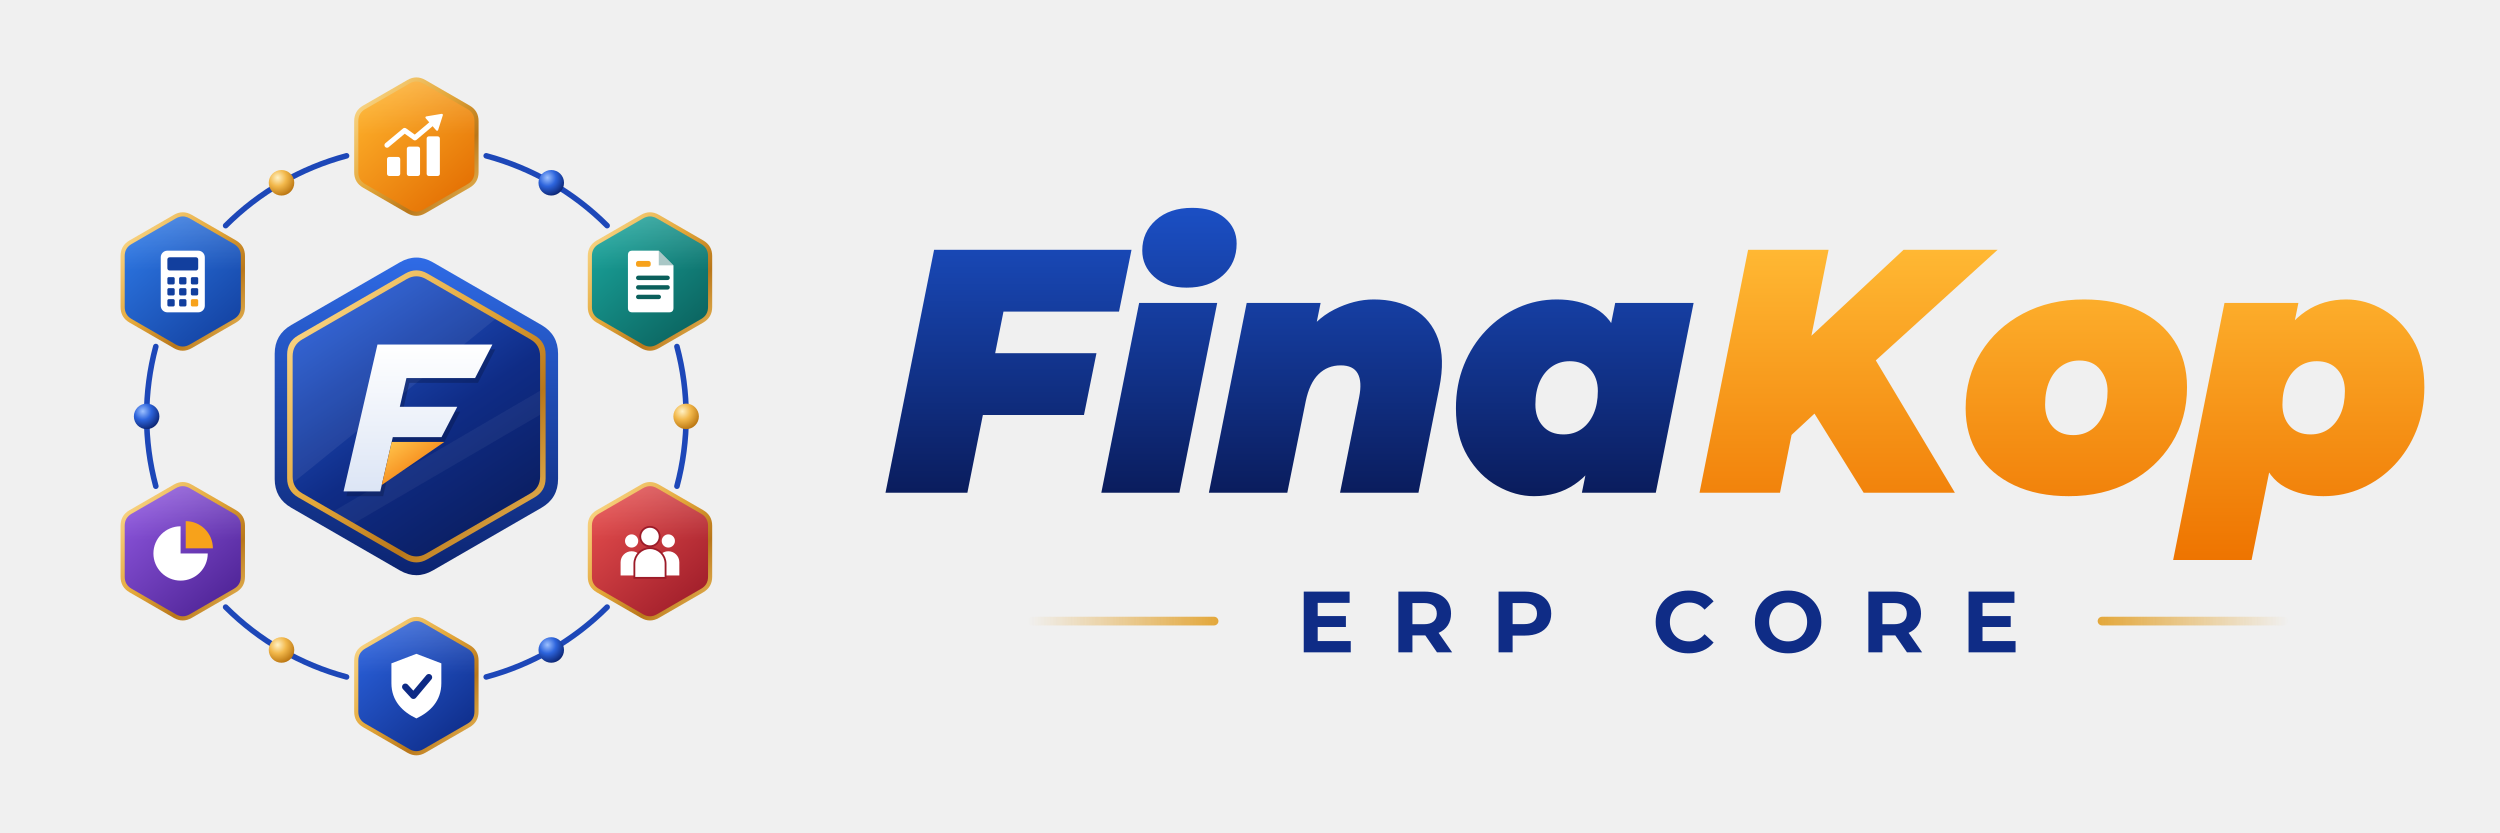
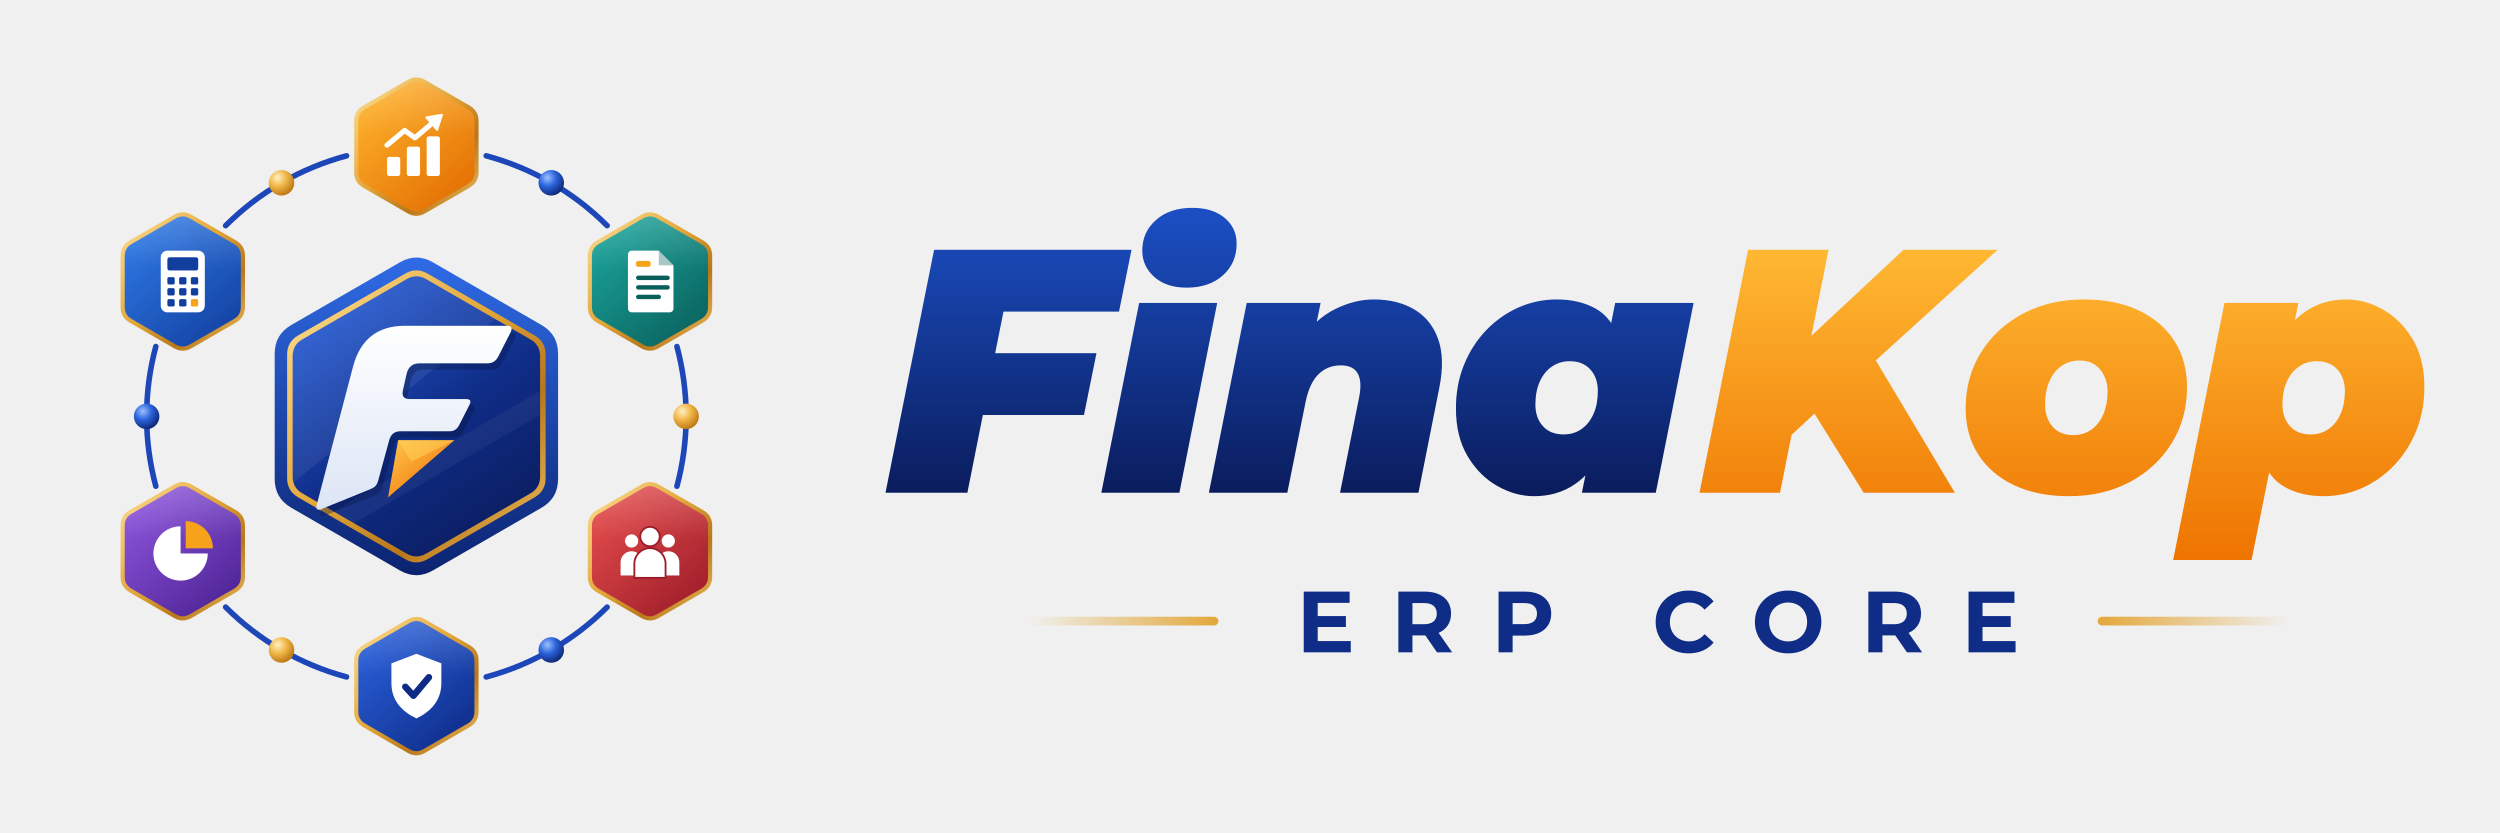
<svg xmlns="http://www.w3.org/2000/svg" viewBox="0 0 1441 480" width="1441" height="480">
  <defs>
    <linearGradient id="gGold" x1="0" y1="0" x2="1" y2="1">
      <stop offset="0" stop-color="#FFE29A" />
      <stop offset="0.45" stop-color="#E3A73A" />
      <stop offset="0.7" stop-color="#B9771A" />
      <stop offset="1" stop-color="#F4C766" />
    </linearGradient>
    <linearGradient id="gCore" x1="0.2" y1="0" x2="0.8" y2="1">
      <stop offset="0" stop-color="#2860DA" />
      <stop offset="0.55" stop-color="#0F2C86" />
      <stop offset="1" stop-color="#0A1C5C" />
    </linearGradient>
    <linearGradient id="gCoreRim" x1="0" y1="0" x2="0" y2="1">
      <stop offset="0" stop-color="#2F6BE6" />
      <stop offset="1" stop-color="#0B2370" />
    </linearGradient>
    <linearGradient id="gF" x1="0" y1="0" x2="0" y2="1">
      <stop offset="0" stop-color="#FFFFFF" />
      <stop offset="1" stop-color="#DCE5F5" />
    </linearGradient>
    <linearGradient id="gAcc" x1="0" y1="0" x2="1" y2="1">
      <stop offset="0" stop-color="#FFC24A" />
      <stop offset="1" stop-color="#F06A00" />
    </linearGradient>
    <linearGradient id="gFina" x1="0" y1="0" x2="0" y2="1">
      <stop offset="0" stop-color="#1B4FC4" />
      <stop offset="1" stop-color="#0A1C5C" />
    </linearGradient>
    <linearGradient id="gKop" x1="0" y1="0" x2="0" y2="1">
      <stop offset="0" stop-color="#FFB833" />
      <stop offset="1" stop-color="#EE7400" />
    </linearGradient>
    <linearGradient id="gLineL" x1="0" y1="0" x2="1" y2="0">
      <stop offset="0" stop-color="#E3A73A" stop-opacity="0" />
      <stop offset="1" stop-color="#E3A73A" />
    </linearGradient>
    <linearGradient id="gLineR" x1="0" y1="0" x2="1" y2="0">
      <stop offset="0" stop-color="#E3A73A" />
      <stop offset="1" stop-color="#E3A73A" stop-opacity="0" />
    </linearGradient>
    <radialGradient id="gNodeGold" cx="0.35" cy="0.3" r="0.75">
      <stop offset="0" stop-color="#FFF1C4" />
      <stop offset="0.45" stop-color="#F2B84B" />
      <stop offset="1" stop-color="#B8730F" />
    </radialGradient>
    <radialGradient id="gNodeBlue" cx="0.35" cy="0.3" r="0.75">
      <stop offset="0" stop-color="#9CC0FF" />
      <stop offset="0.45" stop-color="#2D64DC" />
      <stop offset="1" stop-color="#0B2370" />
    </radialGradient>
    <linearGradient id="gShine" x1="0" y1="0" x2="0" y2="1">
      <stop offset="0" stop-color="#FFFFFF" stop-opacity="0.22" />
      <stop offset="1" stop-color="#FFFFFF" stop-opacity="0" />
    </linearGradient>
    <linearGradient id="gS0" x1="0.1" y1="0" x2="0.9" y2="1">
      <stop offset="0" stop-color="#FFB52E" />
      <stop offset="1" stop-color="#E26B00" />
    </linearGradient>
    <linearGradient id="gS1" x1="0.1" y1="0" x2="0.9" y2="1">
      <stop offset="0" stop-color="#1BA79E" />
      <stop offset="1" stop-color="#0A5F5B" />
    </linearGradient>
    <linearGradient id="gS2" x1="0.1" y1="0" x2="0.9" y2="1">
      <stop offset="0" stop-color="#E8504F" />
      <stop offset="1" stop-color="#9C1B28" />
    </linearGradient>
    <linearGradient id="gS3" x1="0.1" y1="0" x2="0.9" y2="1">
      <stop offset="0" stop-color="#2C64E0" />
      <stop offset="1" stop-color="#0D2A85" />
    </linearGradient>
    <linearGradient id="gS4" x1="0.1" y1="0" x2="0.9" y2="1">
      <stop offset="0" stop-color="#9058E0" />
      <stop offset="1" stop-color="#4B2192" />
    </linearGradient>
    <linearGradient id="gS5" x1="0.1" y1="0" x2="0.9" y2="1">
      <stop offset="0" stop-color="#2F7BE8" />
      <stop offset="1" stop-color="#123F9E" />
    </linearGradient>
    <clipPath id="cCore">
      <path d="M512.12,328.00 Q500.00,321.00 487.88,328.00 L357.11,403.50 Q344.98,410.50 344.98,424.50 L344.98,575.50 Q344.98,589.50 357.11,596.50 L487.88,672.00 Q500.00,679.00 512.12,672.00 L642.89,596.50 Q655.02,589.50 655.02,575.50 L655.02,424.50 Q655.02,410.50 642.89,403.50 Z" />
    </clipPath>
    <clipPath id="cS0">
      <path d="M508.66,83.00 Q500.00,78.00 491.34,83.00 L435.91,115.00 Q427.25,120.00 427.25,130.00 L427.25,194.00 Q427.25,204.00 435.91,209.00 L491.34,241.00 Q500.00,246.00 508.66,241.00 L564.09,209.00 Q572.75,204.00 572.75,194.00 L572.75,130.00 Q572.75,120.00 564.09,115.00 Z" />
    </clipPath>
    <clipPath id="cS1">
      <path d="M801.38,252.00 Q792.72,247.00 784.06,252.00 L728.63,284.00 Q719.97,289.00 719.97,299.00 L719.97,363.00 Q719.97,373.00 728.63,378.00 L784.06,410.00 Q792.72,415.00 801.38,410.00 L856.80,378.00 Q865.46,373.00 865.46,363.00 L865.46,299.00 Q865.46,289.00 856.80,284.00 Z" />
    </clipPath>
    <clipPath id="cS2">
      <path d="M801.38,590.00 Q792.72,585.00 784.06,590.00 L728.63,622.00 Q719.97,627.00 719.97,637.00 L719.97,701.00 Q719.97,711.00 728.63,716.00 L784.06,748.00 Q792.72,753.00 801.38,748.00 L856.80,716.00 Q865.46,711.00 865.46,701.00 L865.46,637.00 Q865.46,627.00 856.80,622.00 Z" />
    </clipPath>
    <clipPath id="cS3">
      <path d="M508.66,759.00 Q500.00,754.00 491.34,759.00 L435.91,791.00 Q427.25,796.00 427.25,806.00 L427.25,870.00 Q427.25,880.00 435.91,885.00 L491.34,917.00 Q500.00,922.00 508.66,917.00 L564.09,885.00 Q572.75,880.00 572.75,870.00 L572.75,806.00 Q572.75,796.00 564.09,791.00 Z" />
    </clipPath>
    <clipPath id="cS4">
      <path d="M215.94,590.00 Q207.28,585.00 198.62,590.00 L143.20,622.00 Q134.54,627.00 134.54,637.00 L134.54,701.00 Q134.54,711.00 143.20,716.00 L198.62,748.00 Q207.28,753.00 215.94,748.00 L271.37,716.00 Q280.03,711.00 280.03,701.00 L280.03,637.00 Q280.03,627.00 271.37,622.00 Z" />
    </clipPath>
    <clipPath id="cS5">
      <path d="M215.94,252.00 Q207.28,247.00 198.62,252.00 L143.20,284.00 Q134.54,289.00 134.54,299.00 L134.54,363.00 Q134.54,373.00 143.20,378.00 L198.62,410.00 Q207.28,415.00 215.94,410.00 L271.37,378.00 Q280.03,373.00 280.03,363.00 L280.03,299.00 Q280.03,289.00 271.37,284.00 Z" />
    </clipPath>
  </defs>
  <g transform="translate(10,10) scale(0.46)">
    <path d="M739.0,261.0 A338,338 0 0 0 587.5,173.5" fill="none" stroke="#1D47B8" stroke-width="7" stroke-linecap="round" />
    <path d="M412.5,173.5 A338,338 0 0 0 261.0,261.0" fill="none" stroke="#1D47B8" stroke-width="7" stroke-linecap="round" />
    <path d="M173.5,412.5 A338,338 0 0 0 173.5,587.5" fill="none" stroke="#1D47B8" stroke-width="7" stroke-linecap="round" />
    <path d="M261.0,739.0 A338,338 0 0 0 412.5,826.5" fill="none" stroke="#1D47B8" stroke-width="7" stroke-linecap="round" />
    <path d="M587.5,826.5 A338,338 0 0 0 739.0,739.0" fill="none" stroke="#1D47B8" stroke-width="7" stroke-linecap="round" />
    <path d="M826.5,587.5 A338,338 0 0 0 826.5,412.5" fill="none" stroke="#1D47B8" stroke-width="7" stroke-linecap="round" />
    <circle cx="838.0" cy="500.0" r="16" fill="url(#gNodeGold)" />
    <circle cx="669.0" cy="207.3" r="16" fill="url(#gNodeBlue)" />
    <circle cx="331.0" cy="207.3" r="16" fill="url(#gNodeGold)" />
    <circle cx="162.0" cy="500.0" r="16" fill="url(#gNodeBlue)" />
    <circle cx="331.0" cy="792.7" r="16" fill="url(#gNodeGold)" />
    <circle cx="669.0" cy="792.7" r="16" fill="url(#gNodeBlue)" />
  </g>
  <g transform="translate(10,10) scale(0.46)">
    <path d="M520.78,307.00 Q500.00,295.00 479.22,307.00 L343.25,385.50 Q322.46,397.50 322.46,421.50 L322.46,578.50 Q322.46,602.50 343.25,614.50 L479.22,693.00 Q500.00,705.00 520.78,693.00 L656.75,614.50 Q677.54,602.50 677.54,578.50 L677.54,421.50 Q677.54,397.50 656.75,385.50 Z" fill="url(#gCoreRim)" />
    <path d="M513.86,321.00 Q500.00,313.00 486.14,321.00 L351.91,398.50 Q338.05,406.50 338.05,422.50 L338.05,577.50 Q338.05,593.50 351.91,601.50 L486.14,679.00 Q500.00,687.00 513.86,679.00 L648.09,601.50 Q661.95,593.50 661.95,577.50 L661.95,422.50 Q661.95,406.50 648.09,398.50 Z" fill="url(#gGold)" />
    <path d="M512.12,328.00 Q500.00,321.00 487.88,328.00 L357.11,403.50 Q344.98,410.50 344.98,424.50 L344.98,575.50 Q344.98,589.50 357.11,596.50 L487.88,672.00 Q500.00,679.00 512.12,672.00 L642.89,596.50 Q655.02,589.50 655.02,575.50 L655.02,424.50 Q655.02,410.50 642.89,403.50 Z" fill="url(#gCore)" />
    <g clip-path="url(#cCore)">
      <path d="M300,280 L720,280 L300,620 Z" fill="#FFFFFF" opacity="0.07" />
      <path d="M300,675 L720,430 L720,460 L300,705 Z" fill="#FFFFFF" opacity="0.05" />
    </g>
  </g>
  <g transform="translate(10,10) scale(0.46)">
    <path d="M511.26,78.50 Q500.00,72.00 488.74,78.50 L433.32,110.50 Q422.06,117.00 422.06,130.00 L422.06,194.00 Q422.06,207.00 433.32,213.50 L488.74,245.50 Q500.00,252.00 511.26,245.50 L566.68,213.50 Q577.94,207.00 577.94,194.00 L577.94,130.00 Q577.94,117.00 566.68,110.50 Z" fill="url(#gGold)" />
    <path d="M508.66,83.00 Q500.00,78.00 491.34,83.00 L435.91,115.00 Q427.25,120.00 427.25,130.00 L427.25,194.00 Q427.25,204.00 435.91,209.00 L491.34,241.00 Q500.00,246.00 508.66,241.00 L564.09,209.00 Q572.75,204.00 572.75,194.00 L572.75,130.00 Q572.75,120.00 564.09,115.00 Z" fill="url(#gS0)" />
    <g clip-path="url(#cS0)">
      <rect x="400.0" y="62.0" width="200" height="85" fill="url(#gShine)" />
    </g>
    <g transform="translate(500.0,162.0) scale(0.92)">
      <rect x="-40" y="14" width="18" height="26" rx="3" fill="#FFFFFF" />
      <rect x="-13" y="0" width="18" height="40" rx="3" fill="#FFFFFF" />
      <rect x="14" y="-14" width="18" height="54" rx="3" fill="#FFFFFF" />
      <polyline points="-40,-2 -16,-22 -2,-12 24,-34" fill="none" stroke="#FFFFFF" stroke-width="7" stroke-linecap="round" stroke-linejoin="round" />
      <polygon points="34.6,-43.2 28.2,-23.1 13.8,-39.7" fill="#FFFFFF" stroke="#FFFFFF" stroke-width="3" stroke-linejoin="round" />
    </g>
  </g>
  <g transform="translate(10,10) scale(0.46)">
    <path d="M803.97,247.50 Q792.72,241.00 781.46,247.50 L726.03,279.50 Q714.77,286.00 714.77,299.00 L714.77,363.00 Q714.77,376.00 726.03,382.50 L781.46,414.50 Q792.72,421.00 803.97,414.50 L859.40,382.50 Q870.66,376.00 870.66,363.00 L870.66,299.00 Q870.66,286.00 859.40,279.50 Z" fill="url(#gGold)" />
    <path d="M801.38,252.00 Q792.72,247.00 784.06,252.00 L728.63,284.00 Q719.97,289.00 719.97,299.00 L719.97,363.00 Q719.97,373.00 728.63,378.00 L784.06,410.00 Q792.72,415.00 801.38,410.00 L856.80,378.00 Q865.46,373.00 865.46,363.00 L865.46,299.00 Q865.46,289.00 856.80,284.00 Z" fill="url(#gS1)" />
    <g clip-path="url(#cS1)">
      <rect x="692.7" y="231.0" width="200" height="85" fill="url(#gShine)" />
    </g>
    <g transform="translate(792.7,331.0) scale(0.92)">
      <path d="M-30,-36 Q-30,-42 -24,-42 H12 L32,-22 V36 Q32,42 26,42 H-24 Q-30,42 -30,36 Z" fill="#FFFFFF" />
      <path d="M12,-42 V-22 H32 Z" fill="#0A5F5B" opacity="0.35" />
      <rect x="-19" y="-8" width="46" height="6" rx="3" fill="#0A5F5B" />
      <rect x="-19" y="5" width="46" height="6" rx="3" fill="#0A5F5B" />
      <rect x="-19" y="18" width="34" height="6" rx="3" fill="#0A5F5B" />
      <rect x="-19" y="-28" width="20" height="8" rx="3" fill="#F7A21B" />
    </g>
  </g>
  <g transform="translate(10,10) scale(0.46)">
    <path d="M803.97,585.50 Q792.72,579.00 781.46,585.50 L726.03,617.50 Q714.77,624.00 714.77,637.00 L714.77,701.00 Q714.77,714.00 726.03,720.50 L781.46,752.50 Q792.72,759.00 803.97,752.50 L859.40,720.50 Q870.66,714.00 870.66,701.00 L870.66,637.00 Q870.66,624.00 859.40,617.50 Z" fill="url(#gGold)" />
    <path d="M801.38,590.00 Q792.72,585.00 784.06,590.00 L728.63,622.00 Q719.97,627.00 719.97,637.00 L719.97,701.00 Q719.97,711.00 728.63,716.00 L784.06,748.00 Q792.72,753.00 801.38,748.00 L856.80,716.00 Q865.46,711.00 865.46,701.00 L865.46,637.00 Q865.46,627.00 856.80,622.00 Z" fill="url(#gS2)" />
    <g clip-path="url(#cS2)">
      <rect x="692.7" y="569.0" width="200" height="85" fill="url(#gShine)" />
    </g>
    <g transform="translate(792.7,669.0) scale(0.92)">
      <circle cx="-25" cy="-14" r="9" fill="#FFFFFF" />
      <path d="M-40,33 L-40,15 A15,15 0 0 1 -10,15 L-10,33 Z" fill="#FFFFFF" />
      <circle cx="25" cy="-14" r="9" fill="#FFFFFF" />
      <path d="M10,33 L10,15 A15,15 0 0 1 40,15 L40,33 Z" fill="#FFFFFF" />
      <g stroke="#9C1B28" stroke-width="5">
        <circle cx="0" cy="-20" r="12" fill="#FFFFFF" />
        <path d="M-20,35 L-20,17 A20,20 0 0 1 20,17 L20,35 Z" fill="#FFFFFF" />
      </g>
      <circle cx="0" cy="-20" r="12" fill="#FFFFFF" />
      <path d="M-20,35 L-20,17 A20,20 0 0 1 20,17 L20,35 Z" fill="#FFFFFF" />
    </g>
  </g>
  <g transform="translate(10,10) scale(0.46)">
    <path d="M511.26,754.50 Q500.00,748.00 488.74,754.50 L433.32,786.50 Q422.06,793.00 422.06,806.00 L422.06,870.00 Q422.06,883.00 433.32,889.50 L488.74,921.50 Q500.00,928.00 511.26,921.50 L566.68,889.50 Q577.94,883.00 577.94,870.00 L577.94,806.00 Q577.94,793.00 566.68,786.50 Z" fill="url(#gGold)" />
    <path d="M508.66,759.00 Q500.00,754.00 491.34,759.00 L435.91,791.00 Q427.25,796.00 427.25,806.00 L427.25,870.00 Q427.25,880.00 435.91,885.00 L491.34,917.00 Q500.00,922.00 508.66,917.00 L564.09,885.00 Q572.75,880.00 572.75,870.00 L572.75,806.00 Q572.75,796.00 564.09,791.00 Z" fill="url(#gS3)" />
    <g clip-path="url(#cS3)">
      <rect x="400.0" y="738.0" width="200" height="85" fill="url(#gShine)" />
    </g>
    <g transform="translate(500.0,838.0) scale(0.92)">
      <path d="M0,-44 L34,-31 V-4 C34,20 19,35 0,44 C-19,35 -34,20 -34,-4 V-31 Z" fill="#FFFFFF" />
      <polyline points="-15,1 -4,13 17,-12" fill="none" stroke="#0D2A85" stroke-width="9" stroke-linecap="round" stroke-linejoin="round" />
    </g>
  </g>
  <g transform="translate(10,10) scale(0.46)">
    <path d="M218.54,585.50 Q207.28,579.00 196.03,585.50 L140.60,617.50 Q129.34,624.00 129.34,637.00 L129.34,701.00 Q129.34,714.00 140.60,720.50 L196.03,752.50 Q207.28,759.00 218.54,752.50 L273.97,720.50 Q285.23,714.00 285.23,701.00 L285.23,637.00 Q285.23,624.00 273.97,617.50 Z" fill="url(#gGold)" />
    <path d="M215.94,590.00 Q207.28,585.00 198.62,590.00 L143.20,622.00 Q134.54,627.00 134.54,637.00 L134.54,701.00 Q134.54,711.00 143.20,716.00 L198.62,748.00 Q207.28,753.00 215.94,748.00 L271.37,716.00 Q280.03,711.00 280.03,701.00 L280.03,637.00 Q280.03,627.00 271.37,622.00 Z" fill="url(#gS4)" />
    <g clip-path="url(#cS4)">
      <rect x="107.3" y="569.0" width="200" height="85" fill="url(#gShine)" />
    </g>
    <g transform="translate(207.3,669.0) scale(0.92)">
      <path d="M-3,3 L-3,-34 A37,37 0 1 0 34,3 Z" fill="#FFFFFF" />
      <path d="M4,-4 L4,-41 A37,37 0 0 1 41,-4 Z" fill="#F7A21B" />
    </g>
  </g>
  <g transform="translate(10,10) scale(0.46)">
    <path d="M218.54,247.50 Q207.28,241.00 196.03,247.50 L140.60,279.50 Q129.34,286.00 129.34,299.00 L129.34,363.00 Q129.34,376.00 140.60,382.50 L196.03,414.50 Q207.28,421.00 218.54,414.50 L273.97,382.50 Q285.23,376.00 285.23,363.00 L285.23,299.00 Q285.23,286.00 273.97,279.50 Z" fill="url(#gGold)" />
    <path d="M215.94,252.00 Q207.28,247.00 198.62,252.00 L143.20,284.00 Q134.54,289.00 134.54,299.00 L134.54,363.00 Q134.54,373.00 143.20,378.00 L198.62,410.00 Q207.28,415.00 215.94,410.00 L271.37,378.00 Q280.03,373.00 280.03,363.00 L280.03,299.00 Q280.03,289.00 271.37,284.00 Z" fill="url(#gS5)" />
    <g clip-path="url(#cS5)">
      <rect x="107.3" y="231.0" width="200" height="85" fill="url(#gShine)" />
    </g>
    <g transform="translate(207.3,331.0) scale(0.92)">
      <rect x="-30" y="-42" width="60" height="84" rx="9" fill="#FFFFFF" />
      <rect x="-21" y="-33" width="42" height="18" rx="3" fill="#123F9E" />
      <rect x="-21" y="-6" width="10" height="10" rx="2" fill="#123F9E" />
      <rect x="-5" y="-6" width="10" height="10" rx="2" fill="#123F9E" />
      <rect x="11" y="-6" width="10" height="10" rx="2" fill="#123F9E" />
      <rect x="-21" y="9" width="10" height="10" rx="2" fill="#123F9E" />
      <rect x="-5" y="9" width="10" height="10" rx="2" fill="#123F9E" />
      <rect x="11" y="9" width="10" height="10" rx="2" fill="#123F9E" />
      <rect x="-21" y="24" width="10" height="10" rx="2" fill="#123F9E" />
      <rect x="-5" y="24" width="10" height="10" rx="2" fill="#123F9E" />
      <rect x="11" y="24" width="10" height="10" rx="2" fill="#F7A21B" />
    </g>
  </g>
  <g transform="translate(10,10) scale(0.46)">
-     <g transform="translate(496,502) skewX(-13)">
-       <path d="M-66,-92 H-20 V92 H-66 Z M-20,-92 H78 L66,-50 H-20 Z M-20,-14 H52 L41,24 H-20 Z" fill="#06143F" opacity="0.35" transform="translate(5,6)" />
-       <path d="M-66,-92 H-20 V92 H-66 Z M-20,-92 H78 L66,-50 H-20 Z M-20,-14 H52 L41,24 H-20 Z" fill="url(#gF)" />
-       <path d="M-20,30 H46 L-20,84 Z" fill="url(#gAcc)" />
+     <g transform="translate(498,494) scale(1.12) skewX(-10)">
+       <path d="M-77.97,-50.17 Q-74,-96 -28.00,-96.00 L86.00,-96.00 Q94,-96 91.47,-88.41 L82.53,-61.59 Q80,-54 72.00,-54.00 L-4.00,-54.00 Q-16,-54 -16.60,-42.01 L-17.50,-23.99 Q-18,-14 -8.00,-14.00 L55.00,-14.00 Q62,-14 59.79,-7.36 L52.21,15.36 Q50,22 43.00,22.00 L-12.00,22.00 Q-22,22 -22.96,31.95 L-27.42,78.03 Q-28,84 -33.50,86.40 L-84.67,108.79 Q-92,112 -91.31,104.03 Z" fill="#06143F" opacity="0.35" transform="translate(6,7)" />
+       <path d="M-77.97,-50.17 Q-74,-96 -28.00,-96.00 L86.00,-96.00 Q94,-96 91.47,-88.41 L82.53,-61.59 Q80,-54 72.00,-54.00 L-4.00,-54.00 Q-16,-54 -16.60,-42.01 L-17.50,-23.99 Q-18,-14 -8.00,-14.00 L55.00,-14.00 Q62,-14 59.79,-7.36 L52.21,15.36 Q50,22 43.00,22.00 L-12.00,22.00 Q-22,22 -22.96,31.95 L-27.42,78.03 Q-28,84 -33.50,86.40 L-84.67,108.79 Q-92,112 -91.31,104.03 Z" fill="url(#gF)" />
+       <path d="M-13,32 H50 L-13,96 Z" fill="url(#gAcc)" />
+       <path d="M-13,32 H50 L6,56 Z" fill="#FFD25A" opacity="0.55" />
    </g>
  </g>
  <path d="M570.4 203.6H632.0L624.8 239.2H563.4ZM557.6 284.0H510.4L538.4 144.0H652.2L645.0 179.6H578.4Z M634.8 284.0 656.6 174.6H701.6L679.8 284.0ZM684 165.8Q672.2 165.8 665.3 159.6Q658.4 153.4 658.4 144.4Q658.4 133.8 666.3 126.8Q674.2 119.8 687.2 119.8Q699 119.8 705.9 125.6Q712.8 131.4 712.8 140.4Q712.8 151.6 704.9 158.7Q697 165.8 684 165.8Z M791.8 172.6Q805.4 172.6 815.1 178.3Q824.8 184.0 828.9 195.3Q833.0 206.6 829.6 223.6L817.6 284.0H772.4L783.4 229.0Q785.2 220.0 782.6 215.3Q780.0 210.6 772.8 210.6Q765.2 210.6 760.0 215.7Q754.8 220.8 752.6 231.4L742.0 284.0H696.8L718.6 174.6H761.2L755.0 205.2L749.8 196.8Q757.6 184.2 769.1 178.4Q780.6 172.6 791.8 172.6Z M884.2 286.0Q873.4 286.0 863.0 280.1Q852.6 274.2 845.9 262.9Q839.2 251.6 839.2 235.4Q839.2 221.8 843.8 210.4Q848.4 199.0 856.5 190.5Q864.6 182.0 875.1 177.3Q885.6 172.6 897.4 172.6Q910.2 172.6 919.6 177.8Q929.0 183.0 933.1 195.3Q937.2 207.6 933.8 229.2Q931.0 246.8 924.3 259.6Q917.6 272.4 907.6 279.2Q897.6 286.0 884.2 286.0ZM901.2 250.4Q907.2 250.4 911.6 247.3Q916.0 244.2 918.5 238.6Q921.0 233.0 921.0 225.4Q921.0 217.8 916.7 213.0Q912.4 208.2 904.8 208.2Q899 208.2 894.5 211.3Q890 214.4 887.5 220.0Q885 225.6 885 233.2Q885 240.8 889.3 245.6Q893.6 250.4 901.2 250.4ZM911.8 284.0 914.8 269.2 922.2 229.2 928.0 189.6 931.0 174.6H976.2L954.4 284.0Z" fill="url(#gFina)" />
  <path d="M1027.8 255.2 1034.8 202.2 1097.2 144.0H1151.4L1079.6 209.2L1047.6 236.8ZM979.6 284.0 1007.6 144.0H1054.0L1026.0 284.0ZM1074.2 284.0 1040.4 229.6 1075.4 198.0 1126.8 284.0Z M1192.4 286.0Q1174.4 286.0 1161.0 279.7Q1147.6 273.4 1140.3 262.0Q1133 250.6 1133 235.4Q1133 217.4 1141.8 203.2Q1150.6 189.0 1166.0 180.8Q1181.4 172.6 1201.2 172.6Q1219.4 172.6 1232.7 178.9Q1246 185.2 1253.3 196.5Q1260.6 207.8 1260.6 223.2Q1260.6 241.2 1251.8 255.4Q1243 269.6 1227.7 277.8Q1212.4 286.0 1192.4 286.0ZM1195 250.8Q1201 250.8 1205.4 247.7Q1209.8 244.6 1212.3 238.9Q1214.8 233.2 1214.8 225.4Q1214.8 218.4 1210.6 213.1Q1206.4 207.8 1198.6 207.8Q1192.8 207.8 1188.3 210.9Q1183.8 214.0 1181.3 219.7Q1178.8 225.4 1178.8 233.2Q1178.8 241.0 1183.1 245.9Q1187.4 250.8 1195 250.8Z M1339.2 286.0Q1326.6 286.0 1317.1 280.8Q1307.6 275.6 1303.5 263.2Q1299.4 250.8 1302.8 229.4Q1305.8 211.6 1312.4 198.9Q1319 186.2 1329.1 179.4Q1339.2 172.6 1352.4 172.6Q1363.4 172.6 1373.7 178.5Q1384 184.4 1390.7 195.6Q1397.4 206.8 1397.4 223.2Q1397.4 236.6 1392.8 248.1Q1388.2 259.6 1380.1 268.1Q1372 276.6 1361.5 281.3Q1351 286.0 1339.2 286.0ZM1252.6 322.8 1282.2 174.6H1324.8L1321.8 189.4L1314.4 229.4L1308.6 269.0L1297.8 322.8ZM1331.8 250.4Q1337.8 250.4 1342.2 247.3Q1346.6 244.2 1349.1 238.6Q1351.6 233.0 1351.6 225.4Q1351.6 217.8 1347.3 213.0Q1343 208.2 1335.4 208.2Q1329.6 208.2 1325.1 211.3Q1320.6 214.4 1318.1 220.0Q1315.6 225.6 1315.6 233.2Q1315.6 240.8 1319.9 245.6Q1324.2 250.4 1331.8 250.4Z" fill="url(#gKop)" />
  <path d="M751.475 376.0V341.0H777.925V347.5H759.525V369.5H778.575V376.0ZM758.925 361.4V355.1H775.775V361.4Z M806.025 376.0V341.0H820.975Q828.275 341.0 832.325 344.375Q836.375 347.75 836.375 353.7Q836.375 357.6 834.525 360.425Q832.675 363.25 829.275 364.75Q825.875 366.25 821.175 366.25H810.525L814.125 362.7V376.0ZM828.275 376.0 819.525 363.3H828.175L837.025 376.0ZM814.125 363.6 810.525 359.8H820.725Q824.475 359.8 826.325 358.175Q828.175 356.55 828.175 353.7Q828.175 350.8 826.325 349.2Q824.475 347.6 820.725 347.6H810.525L814.125 343.75Z M863.775 376.0V341.0H878.925Q883.625 341.0 887.025 342.525Q890.425 344.05 892.275 346.9Q894.125 349.75 894.125 353.7Q894.125 357.6 892.275 360.45Q890.425 363.3 887.025 364.825Q883.625 366.35 878.925 366.35H868.275L871.875 362.7V376.0ZM871.875 363.6 868.275 359.75H878.475Q882.225 359.75 884.075 358.15Q885.925 356.55 885.925 353.7Q885.925 350.8 884.075 349.2Q882.225 347.6 878.475 347.6H868.275L871.875 343.75Z  M973.275 376.6Q969.225 376.6 965.75 375.275Q962.275 373.95 959.725 371.5Q957.175 369.05 955.75 365.75Q954.325 362.45 954.325 358.5Q954.325 354.55 955.75 351.25Q957.175 347.95 959.75 345.5Q962.325 343.05 965.775 341.725Q969.225 340.4 973.325 340.4Q977.875 340.4 981.55 341.975Q985.225 343.55 987.725 346.6L982.525 351.4Q980.725 349.35 978.525 348.325Q976.325 347.3 973.725 347.3Q971.275 347.3 969.225 348.1Q967.175 348.9 965.675 350.4Q964.175 351.9 963.35 353.95Q962.525 356.0 962.525 358.5Q962.525 361.0 963.35 363.05Q964.175 365.1 965.675 366.6Q967.175 368.1 969.225 368.9Q971.275 369.7 973.725 369.7Q976.325 369.7 978.525 368.675Q980.725 367.65 982.525 365.55L987.725 370.35Q985.225 373.4 981.55 375.0Q977.875 376.6 973.275 376.6Z M1030.725 376.6Q1026.575 376.6 1023.05 375.25Q1019.525 373.9 1016.95 371.45Q1014.375 369.0 1012.95 365.7Q1011.525 362.4 1011.525 358.5Q1011.525 354.6 1012.95 351.3Q1014.375 348.0 1016.975 345.55Q1019.575 343.1 1023.075 341.75Q1026.575 340.4 1030.675 340.4Q1034.825 340.4 1038.3 341.75Q1041.775 343.1 1044.35 345.55Q1046.925 348.0 1048.375 351.275Q1049.825 354.55 1049.825 358.5Q1049.825 362.4 1048.375 365.725Q1046.925 369.05 1044.35 371.475Q1041.775 373.9 1038.3 375.25Q1034.825 376.6 1030.725 376.6ZM1030.675 369.7Q1033.025 369.7 1035.0 368.9Q1036.975 368.1 1038.475 366.6Q1039.975 365.1 1040.8 363.05Q1041.625 361.0 1041.625 358.5Q1041.625 356.0 1040.8 353.95Q1039.975 351.9 1038.5 350.4Q1037.025 348.9 1035.025 348.1Q1033.025 347.3 1030.675 347.3Q1028.325 347.3 1026.35 348.1Q1024.375 348.9 1022.875 350.4Q1021.375 351.9 1020.55 353.95Q1019.725 356.0 1019.725 358.5Q1019.725 360.95 1020.55 363.025Q1021.375 365.1 1022.85 366.6Q1024.325 368.1 1026.325 368.9Q1028.325 369.7 1030.675 369.7Z M1076.925 376.0V341.0H1091.875Q1099.175 341.0 1103.225 344.375Q1107.275 347.75 1107.275 353.7Q1107.275 357.6 1105.425 360.425Q1103.575 363.25 1100.175 364.75Q1096.775 366.25 1092.075 366.25H1081.425L1085.025 362.7V376.0ZM1099.175 376.0 1090.425 363.3H1099.075L1107.925 376.0ZM1085.025 363.6 1081.425 359.8H1091.625Q1095.375 359.8 1097.225 358.175Q1099.075 356.55 1099.075 353.7Q1099.075 350.8 1097.225 349.2Q1095.375 347.6 1091.625 347.6H1081.425L1085.025 343.75Z M1134.675 376.0V341.0H1161.125V347.5H1142.725V369.5H1161.775V376.0ZM1142.125 361.4V355.1H1158.975V361.4Z" fill="#0F2C86" />
  <rect x="592.3" y="355.5" width="110" height="5" rx="2.5" fill="url(#gLineL)" />
  <rect x="1209.1" y="355.5" width="110" height="5" rx="2.5" fill="url(#gLineR)" />
</svg>
